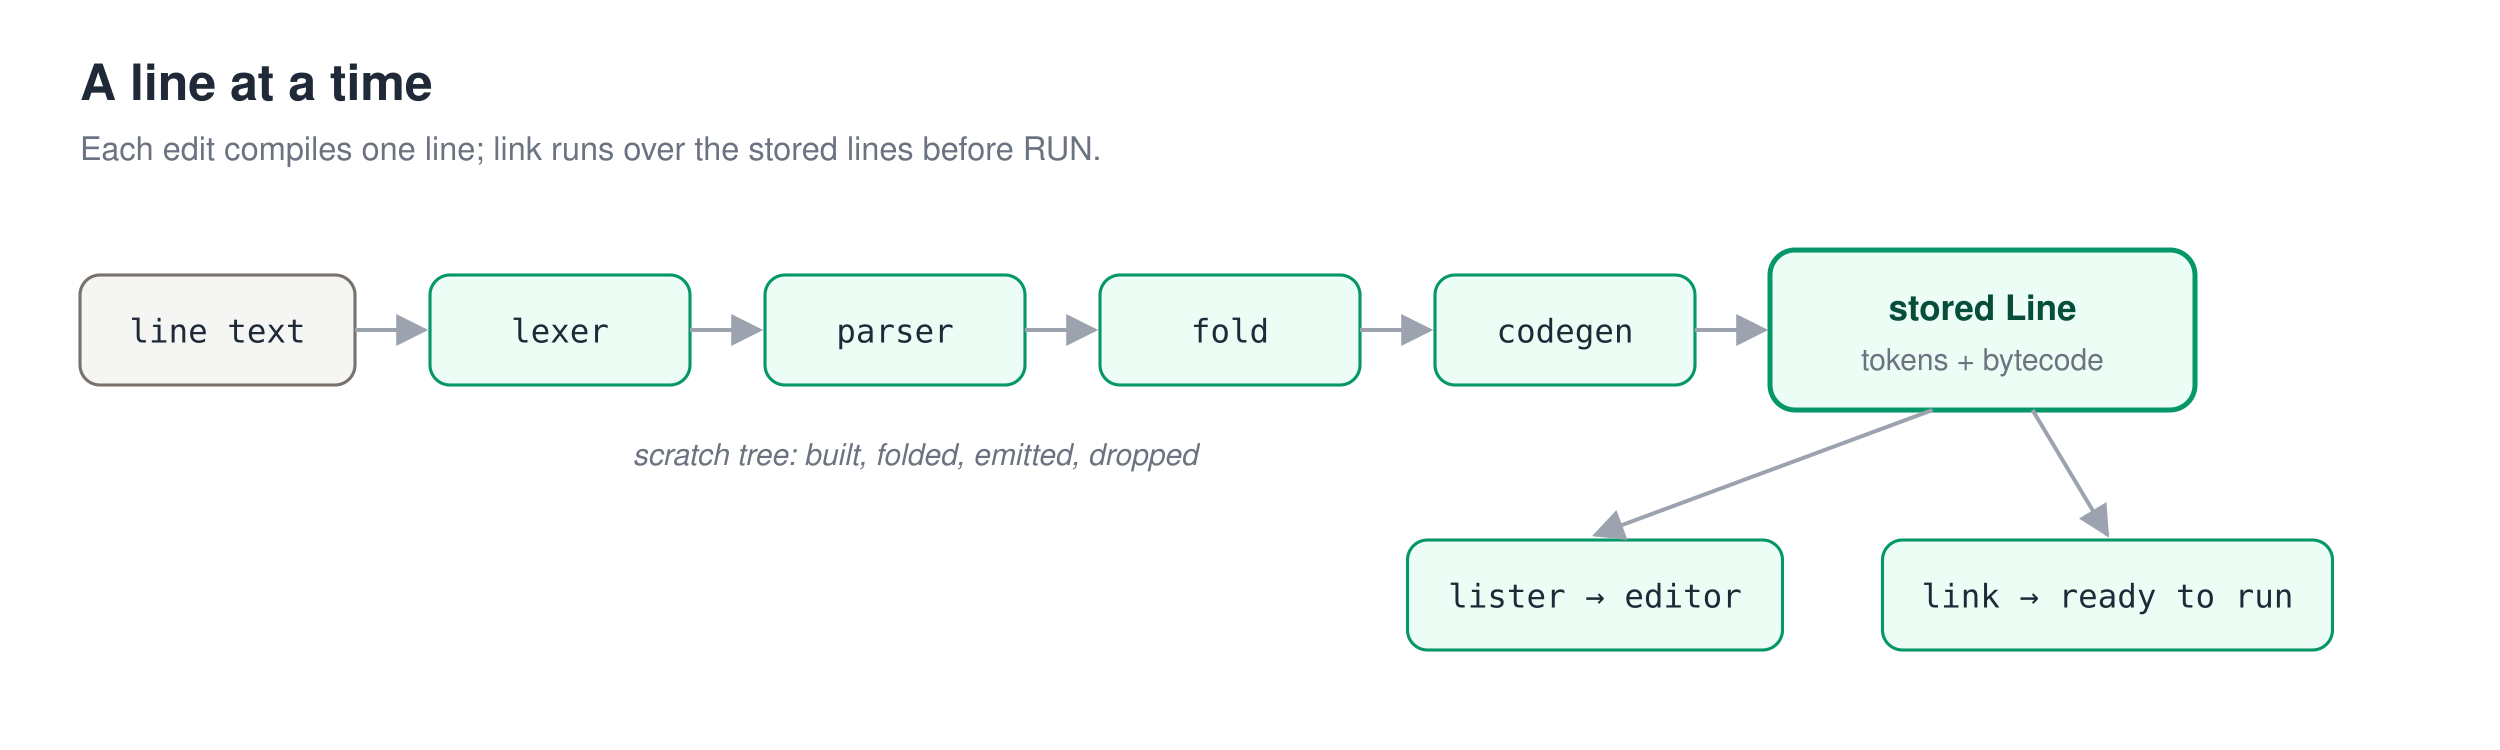
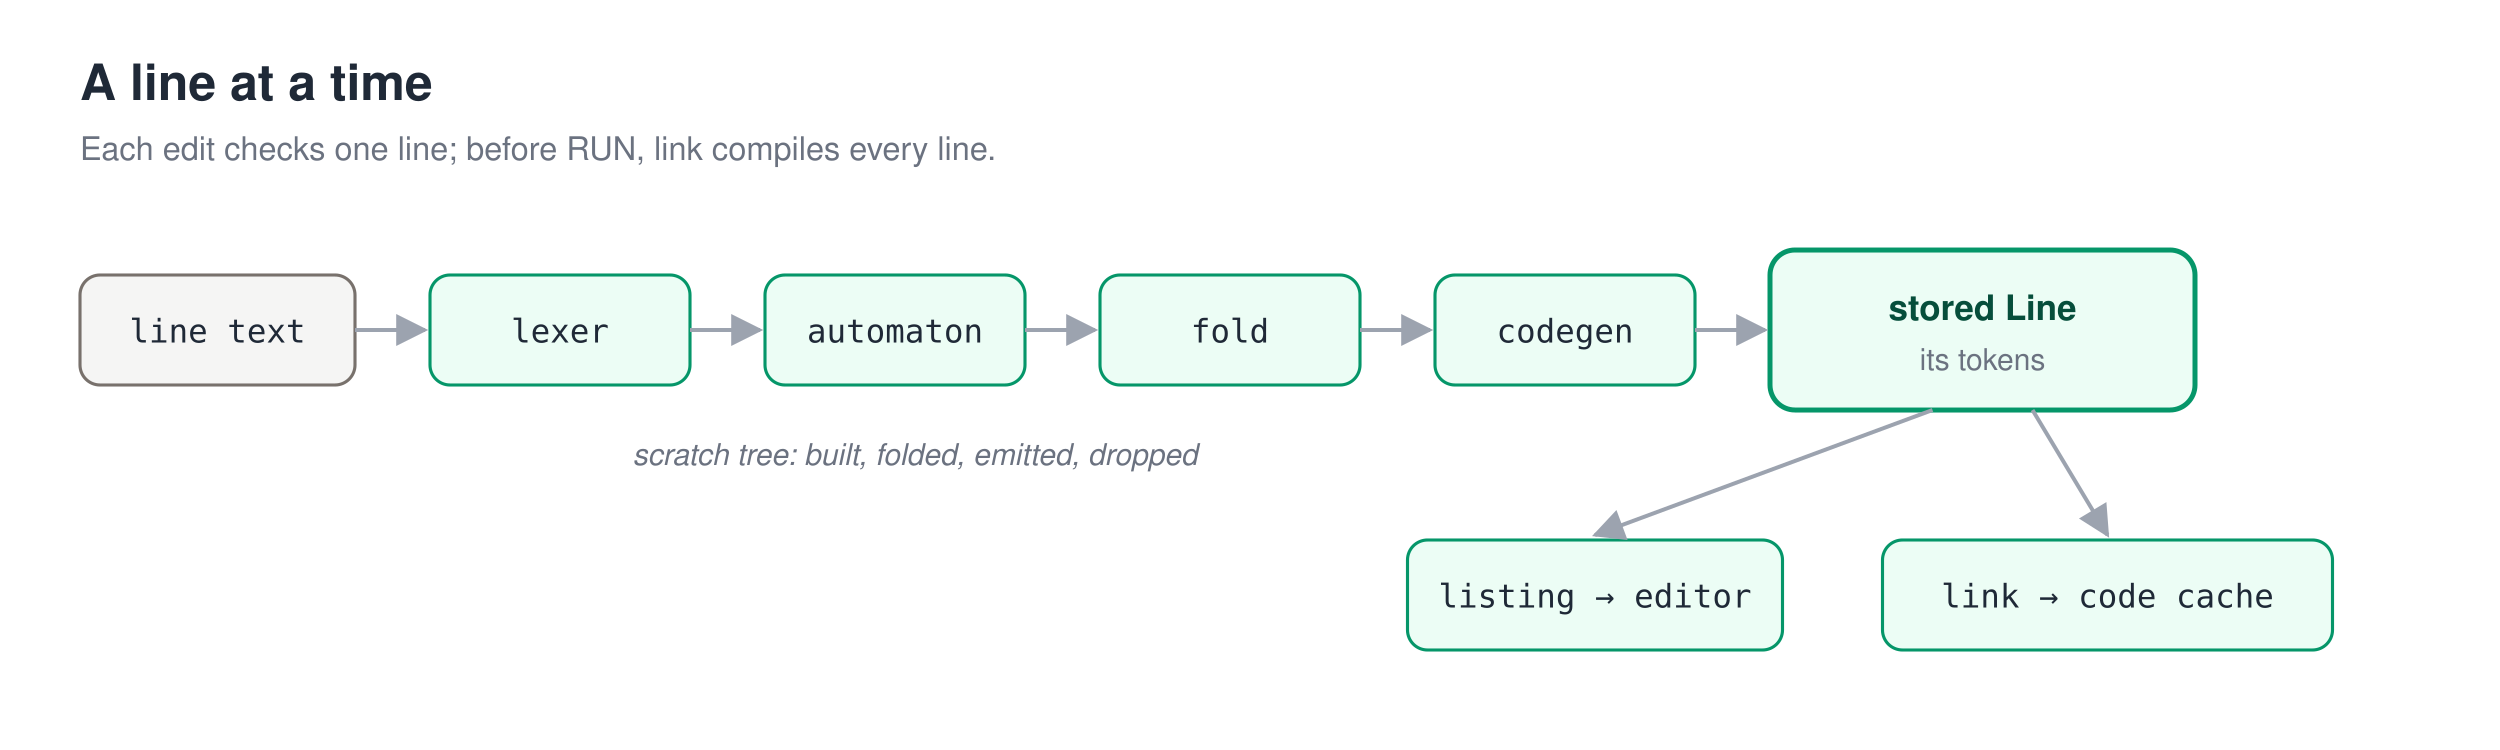
<svg xmlns="http://www.w3.org/2000/svg" width="1000" height="300" viewBox="0 0 1000 300">
  <defs>
    <marker id="ah9ca3af" viewBox="0 0 10 10" refX="9" refY="5" markerWidth="8" markerHeight="8" orient="auto-start-reverse">
      <path d="M0,0 L10,5 L0,10 z" fill="#9ca3af" />
    </marker>
  </defs>
  <rect width="1000" height="300" fill="#ffffff" />
  <text x="32" y="40" font-family="-apple-system, 'Segoe UI', Helvetica, Arial, sans-serif" font-size="20" font-weight="700" fill="#1f2937" text-anchor="start">A line at a time</text>
-   <text x="32" y="64" font-family="-apple-system, 'Segoe UI', Helvetica, Arial, sans-serif" font-size="13" font-weight="400" fill="#6b7280" text-anchor="start">Each edit compiles one line; link runs over the stored lines before RUN.</text>
+   <text x="32" y="64" font-family="-apple-system, 'Segoe UI', Helvetica, Arial, sans-serif" font-size="13" font-weight="400" fill="#6b7280" text-anchor="start">Each edit checks one line; before RUN, link compiles every line.</text>
  <rect x="32" y="110" width="110" height="44" rx="8" fill="#f5f5f4" stroke="#78716c" stroke-width="1.25" />
  <text x="87.0" y="137" font-family="'SF Mono', Menlo, Consolas, monospace" font-size="13" font-weight="400" fill="#1f2937" text-anchor="middle">line text</text>
  <rect x="172" y="110" width="104" height="44" rx="8" fill="#ecfdf5" stroke="#059669" stroke-width="1.25" />
  <text x="224.0" y="137" font-family="'SF Mono', Menlo, Consolas, monospace" font-size="13" font-weight="400" fill="#1f2937" text-anchor="middle">lexer</text>
  <rect x="306" y="110" width="104" height="44" rx="8" fill="#ecfdf5" stroke="#059669" stroke-width="1.25" />
-   <text x="358.0" y="137" font-family="'SF Mono', Menlo, Consolas, monospace" font-size="13" font-weight="400" fill="#1f2937" text-anchor="middle">parser</text>
+   <text x="358.0" y="137" font-family="'SF Mono', Menlo, Consolas, monospace" font-size="13" font-weight="400" fill="#1f2937" text-anchor="middle">automaton</text>
  <rect x="440" y="110" width="104" height="44" rx="8" fill="#ecfdf5" stroke="#059669" stroke-width="1.25" />
  <text x="492.0" y="137" font-family="'SF Mono', Menlo, Consolas, monospace" font-size="13" font-weight="400" fill="#1f2937" text-anchor="middle">fold</text>
  <rect x="574" y="110" width="104" height="44" rx="8" fill="#ecfdf5" stroke="#059669" stroke-width="1.25" />
  <text x="626.0" y="137" font-family="'SF Mono', Menlo, Consolas, monospace" font-size="13" font-weight="400" fill="#1f2937" text-anchor="middle">codegen</text>
  <path d="M142,132 L170,132" fill="none" stroke="#9ca3af" stroke-width="1.6" marker-end="url(#ah9ca3af)" />
  <path d="M276,132 L304,132" fill="none" stroke="#9ca3af" stroke-width="1.6" marker-end="url(#ah9ca3af)" />
  <path d="M410,132 L438,132" fill="none" stroke="#9ca3af" stroke-width="1.6" marker-end="url(#ah9ca3af)" />
  <path d="M544,132 L572,132" fill="none" stroke="#9ca3af" stroke-width="1.6" marker-end="url(#ah9ca3af)" />
  <rect x="708" y="100" width="170" height="64" rx="10" fill="#ecfdf5" stroke="#059669" stroke-width="2" />
  <text x="793" y="128" font-family="-apple-system, 'Segoe UI', Helvetica, Arial, sans-serif" font-size="14" font-weight="700" fill="#064e3b" text-anchor="middle">stored Line</text>
-   <text x="793" y="148" font-family="-apple-system, 'Segoe UI', Helvetica, Arial, sans-serif" font-size="12" font-weight="400" fill="#6b7280" text-anchor="middle">tokens + bytecode</text>
+   <text x="793" y="148" font-family="-apple-system, 'Segoe UI', Helvetica, Arial, sans-serif" font-size="12" font-weight="400" fill="#6b7280" text-anchor="middle">its tokens</text>
  <path d="M678,132 L706,132" fill="none" stroke="#9ca3af" stroke-width="1.6" marker-end="url(#ah9ca3af)" />
  <rect x="563" y="216" width="150" height="44" rx="8" fill="#ecfdf5" stroke="#059669" stroke-width="1.25" />
-   <text x="638" y="243" font-family="'SF Mono', Menlo, Consolas, monospace" font-size="13" font-weight="400" fill="#1f2937" text-anchor="middle">lister → editor</text>
+   <text x="638" y="243" font-family="'SF Mono', Menlo, Consolas, monospace" font-size="13" font-weight="400" fill="#1f2937" text-anchor="middle">listing → editor</text>
  <rect x="753" y="216" width="180" height="44" rx="8" fill="#ecfdf5" stroke="#059669" stroke-width="1.25" />
-   <text x="843" y="243" font-family="'SF Mono', Menlo, Consolas, monospace" font-size="13" font-weight="400" fill="#1f2937" text-anchor="middle">link → ready to run</text>
+   <text x="843" y="243" font-family="'SF Mono', Menlo, Consolas, monospace" font-size="13" font-weight="400" fill="#1f2937" text-anchor="middle">link → code cache</text>
  <path d="M773,164 L638,214" fill="none" stroke="#9ca3af" stroke-width="1.6" marker-end="url(#ah9ca3af)" />
  <path d="M813,164 L843,214" fill="none" stroke="#9ca3af" stroke-width="1.6" marker-end="url(#ah9ca3af)" />
  <text x="366" y="186" font-family="-apple-system, 'Segoe UI', Helvetica, Arial, sans-serif" font-size="12" font-weight="400" fill="#6b7280" text-anchor="middle" font-style="italic">scratch tree: built, folded, emitted, dropped</text>
</svg>
